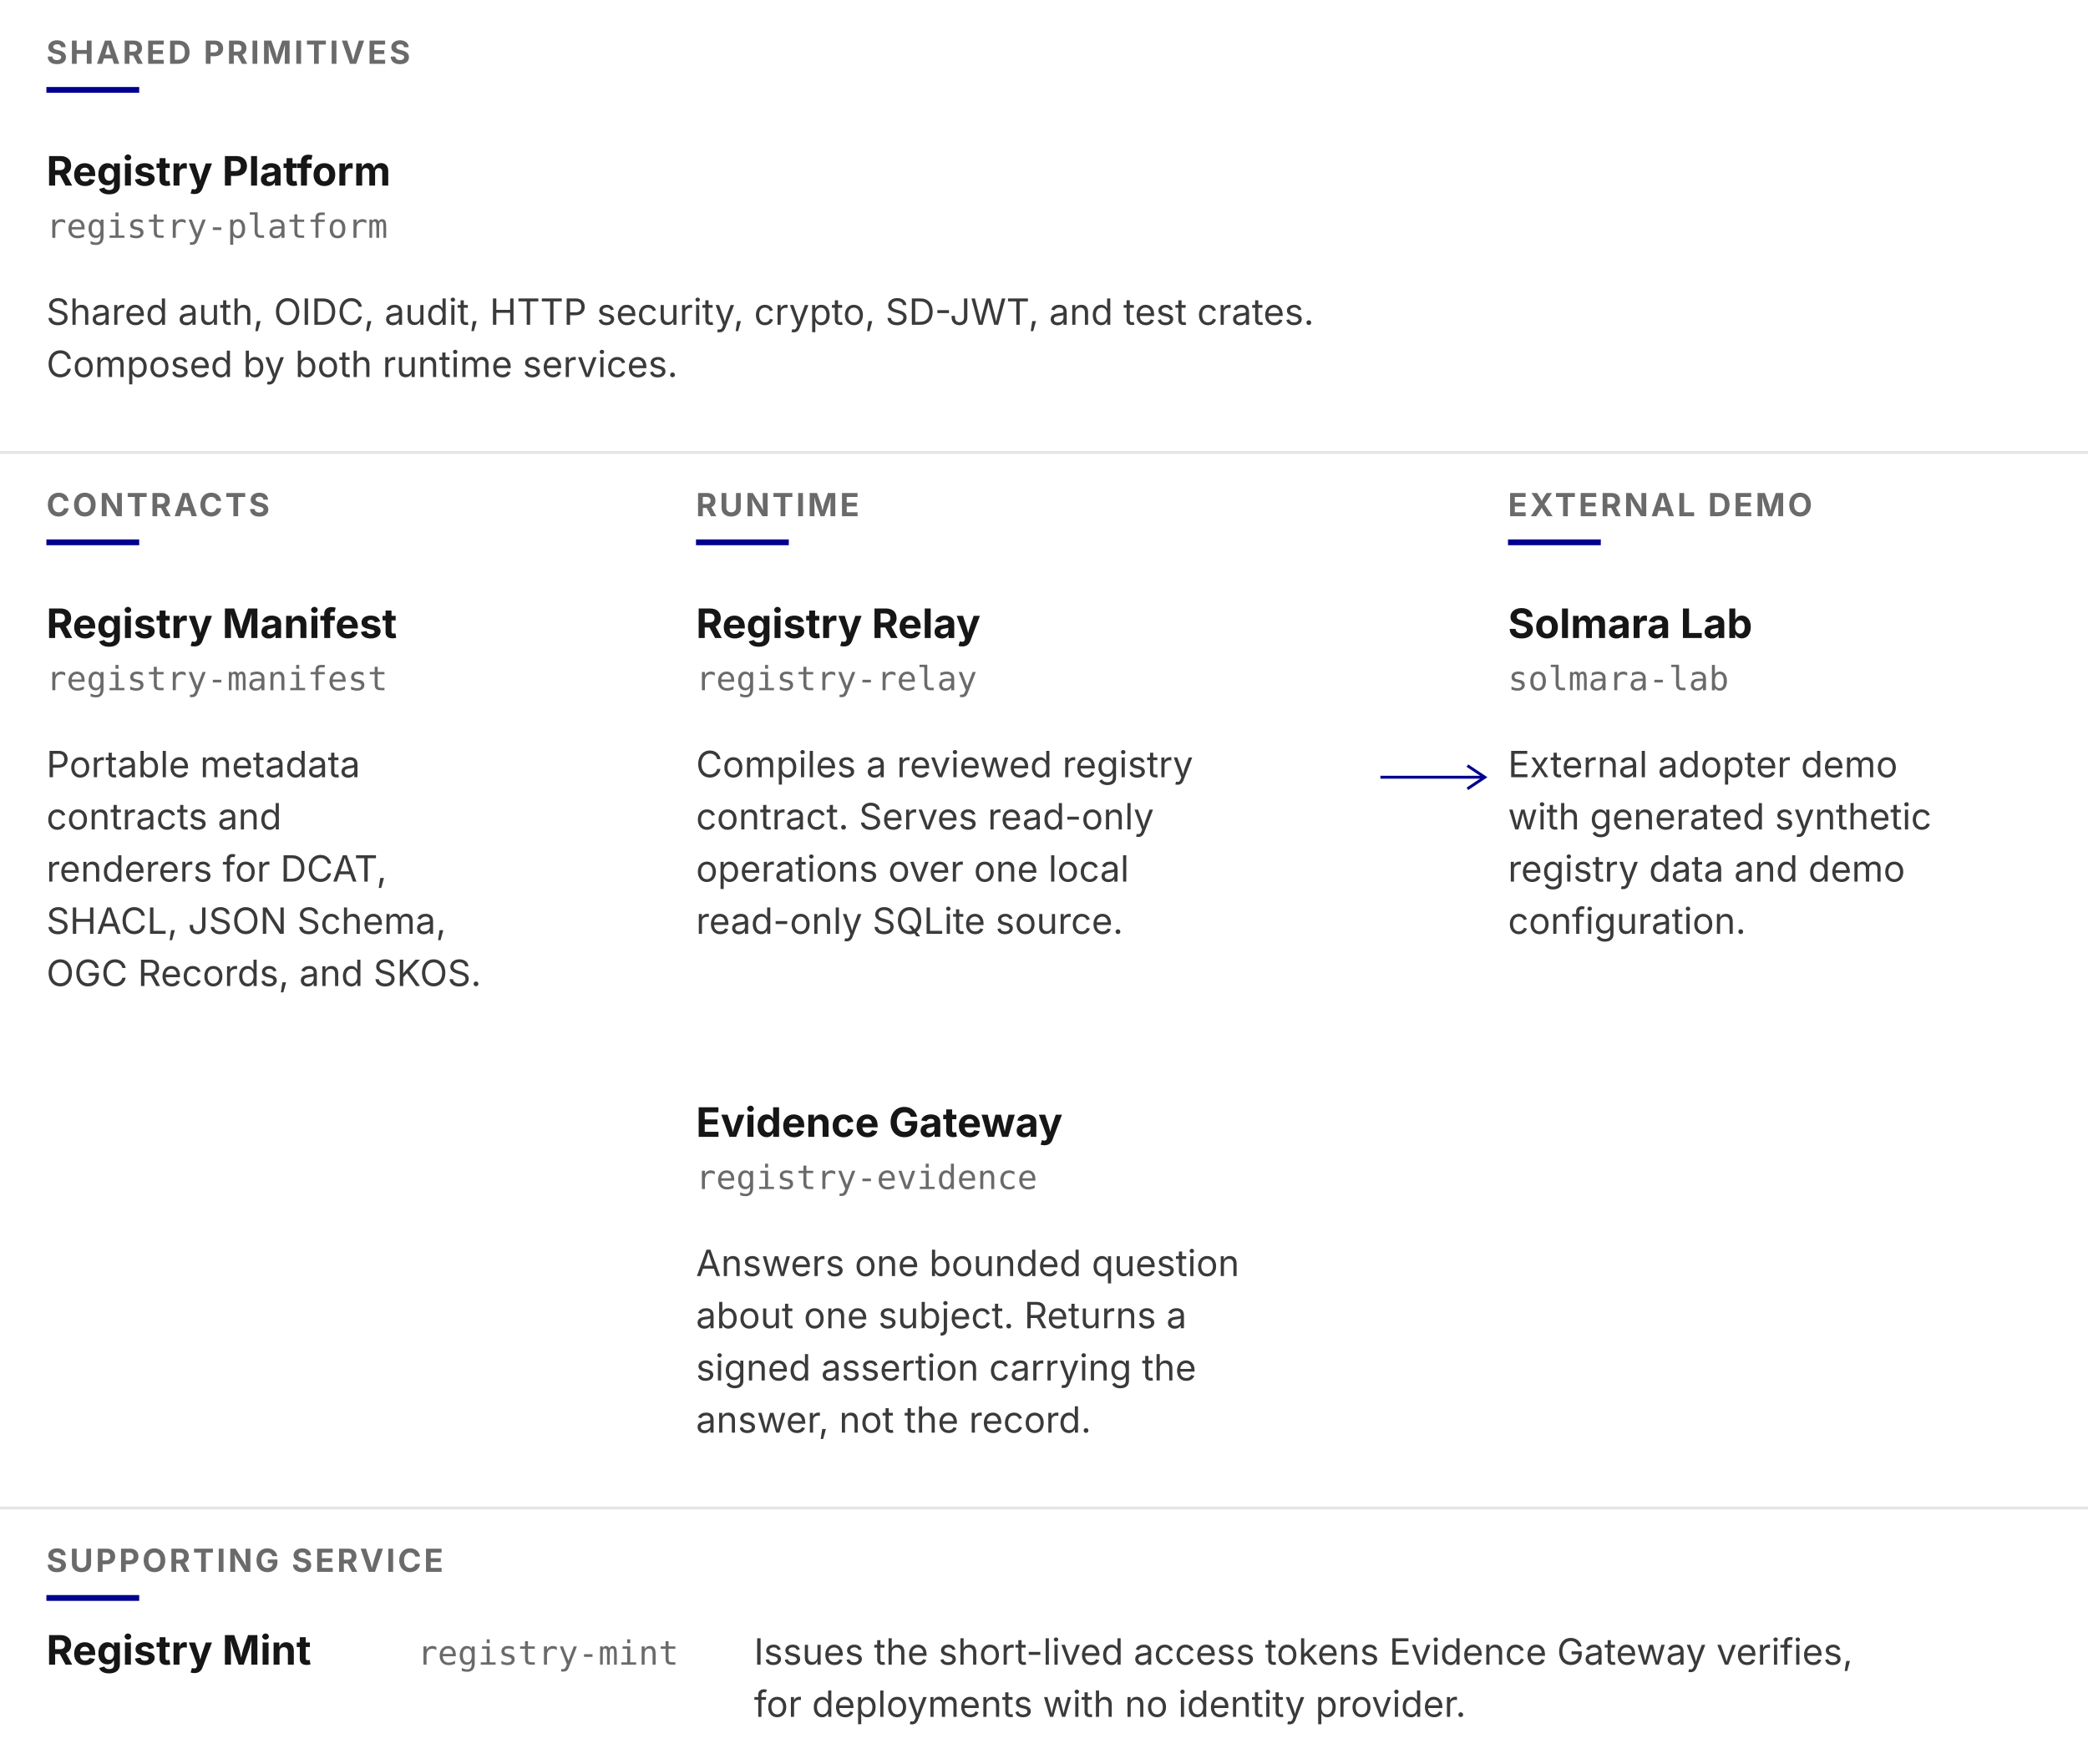
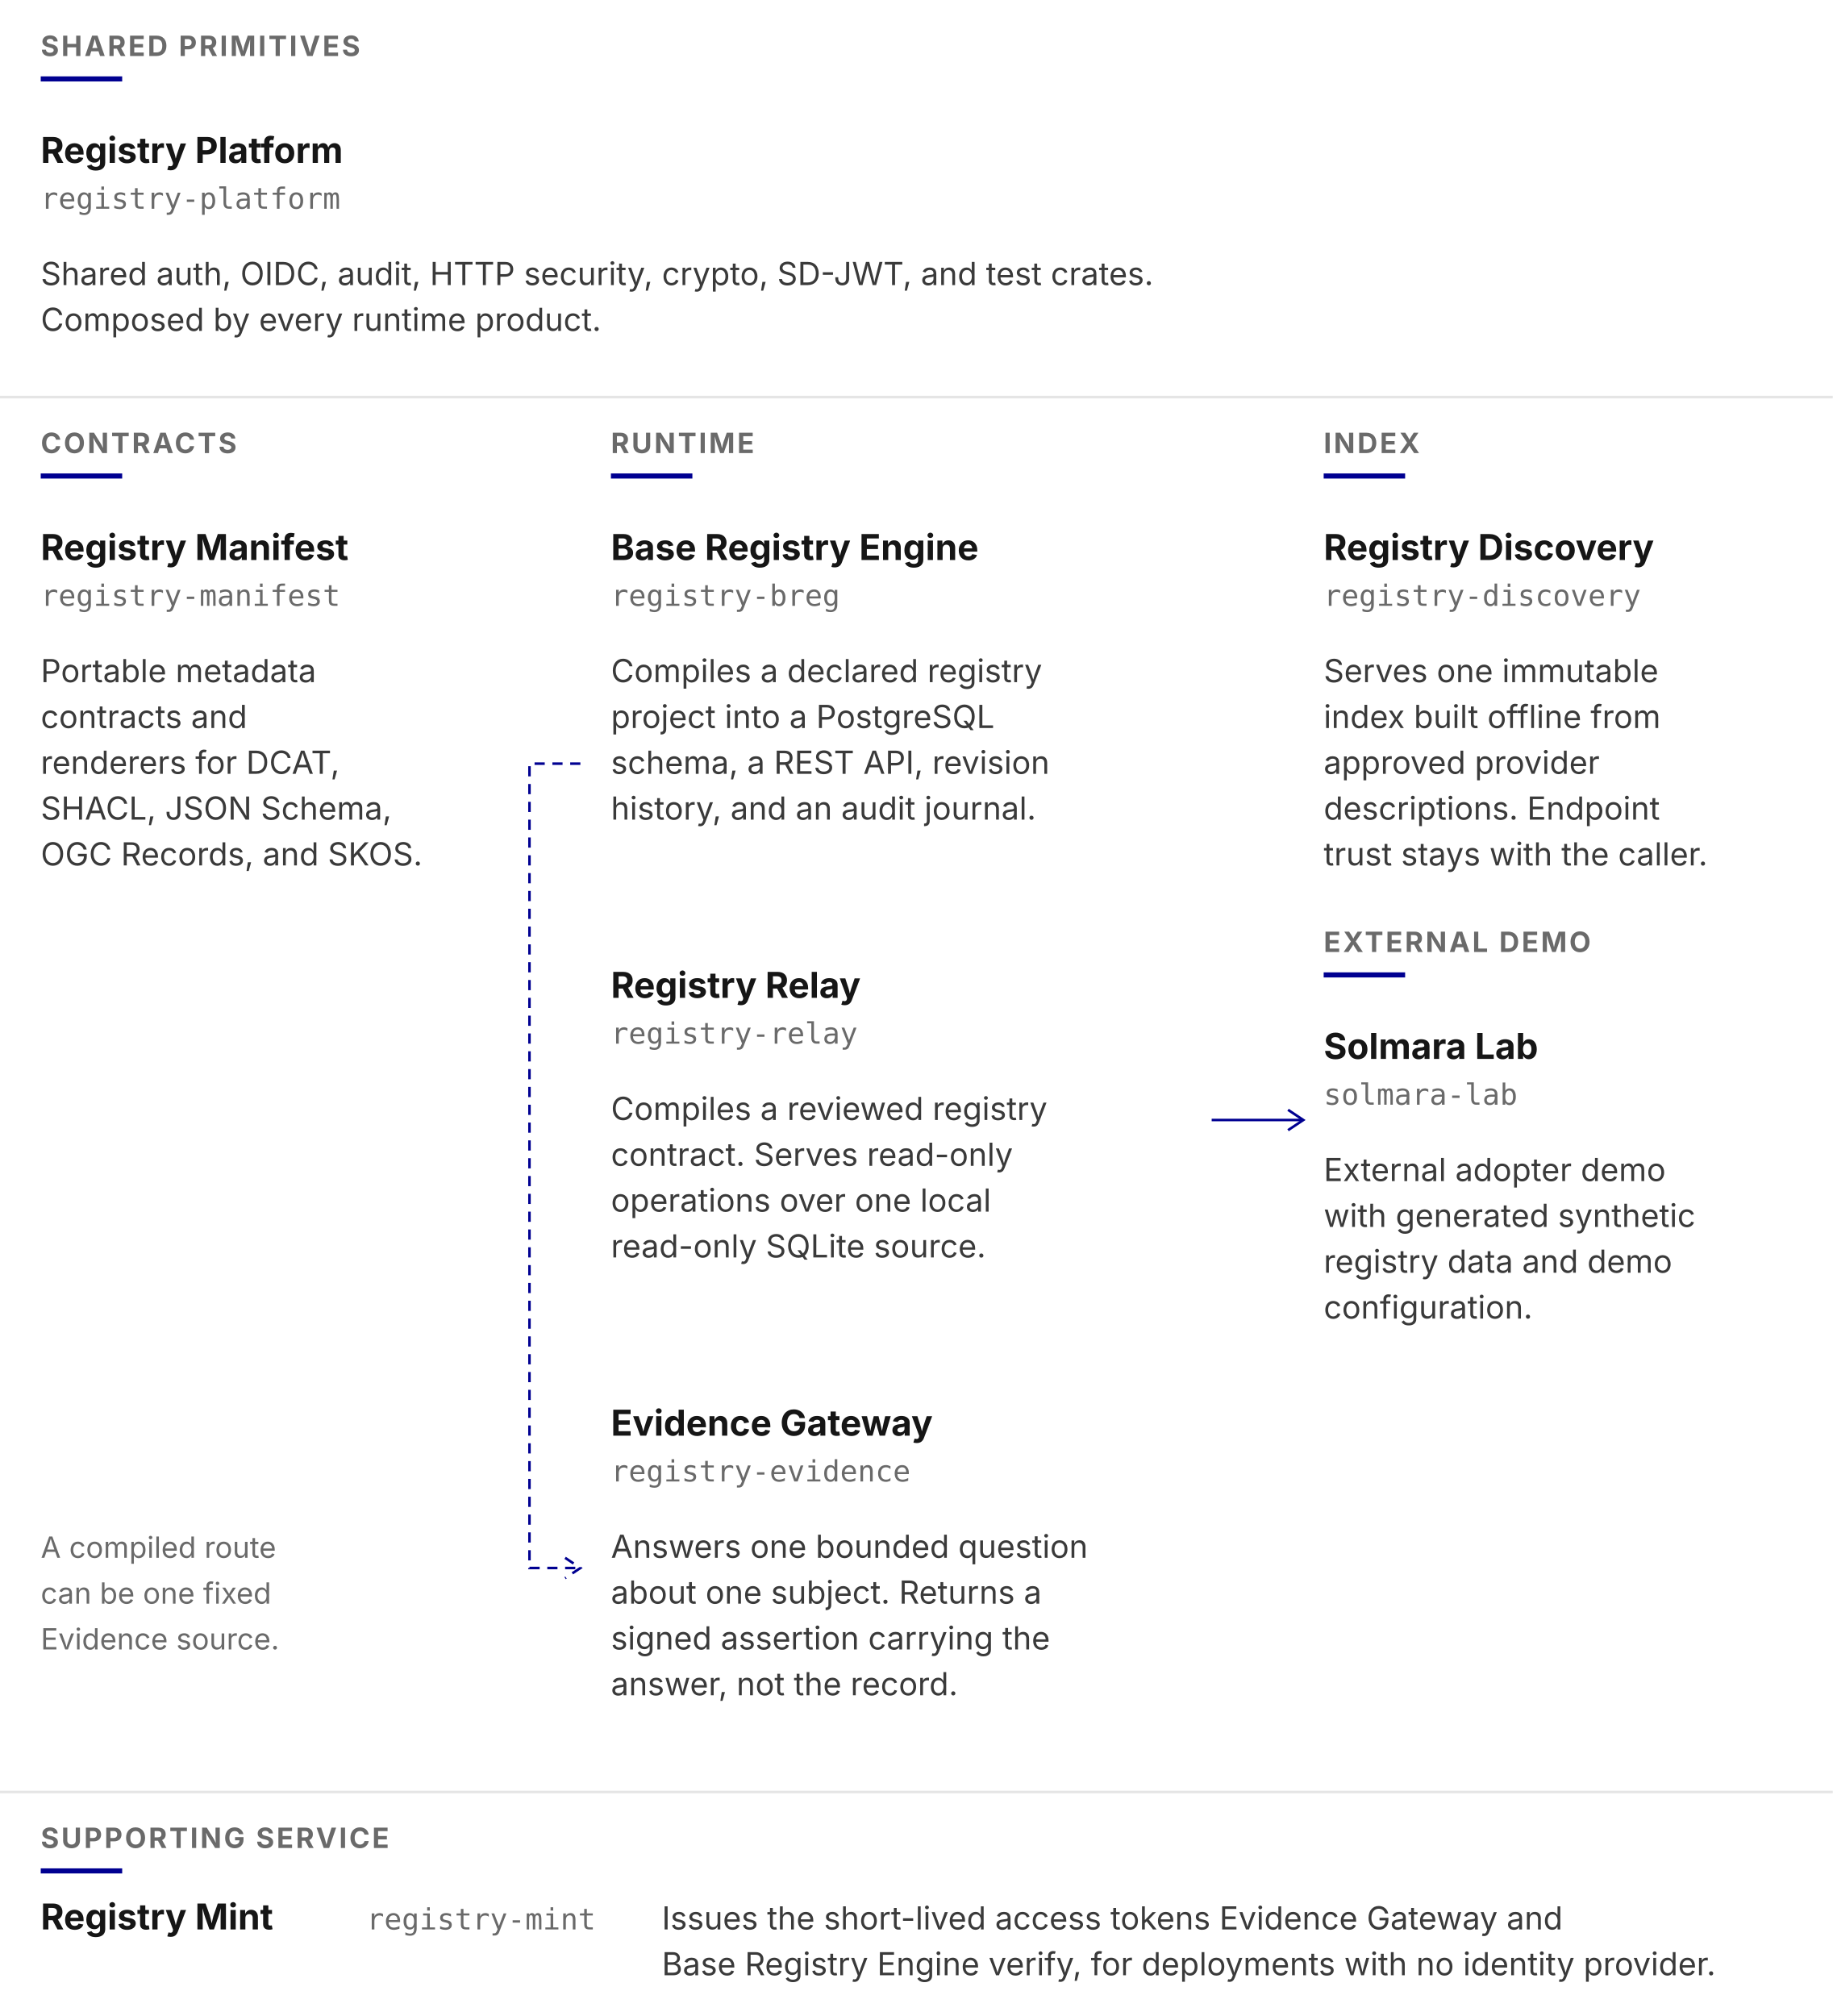
- <svg xmlns="http://www.w3.org/2000/svg" viewBox="0 0 720 608" role="img" font-family="'Public Sans', system-ui, -apple-system, BlinkMacSystemFont, sans-serif" text-rendering="geometricPrecision">
+ <svg xmlns="http://www.w3.org/2000/svg" viewBox="0 0 720 792" role="img" font-family="'Public Sans', system-ui, -apple-system, BlinkMacSystemFont, sans-serif" text-rendering="geometricPrecision">
  <text x="16" y="22" fill="#6a6a6a" font-size="11" font-weight="700" letter-spacing="0.08em">SHARED PRIMITIVES</text>
  <rect x="16" y="30" width="32" height="2" fill="#000091" />
  <text x="16" y="64" fill="#161616" font-size="14" font-weight="700">Registry Platform</text>
  <text x="16" y="82" fill="#6a6a6a" font-size="11.5" font-family="'IBM Plex Mono', ui-monospace, SFMono-Regular, monospace">registry-platform</text>
  <g fill="#3a3a3a" font-size="12.5">
    <text x="16" y="112">Shared auth, OIDC, audit, HTTP security, crypto, SD-JWT, and test crates.</text>
-     <text x="16" y="130">Composed by both runtime services.</text>
+     <text x="16" y="130">Composed by every runtime product.</text>
  </g>
  <line x1="0" y1="156" x2="720" y2="156" stroke="#e5e5e5" stroke-width="1" />
  <g fill="#6a6a6a" font-size="11" font-weight="700" letter-spacing="0.08em">
    <text x="16" y="178">CONTRACTS</text>
    <text x="240" y="178">RUNTIME</text>
-     <text x="520" y="178">EXTERNAL DEMO</text>
+     <text x="520" y="178">INDEX</text>
  </g>
  <g fill="#000091">
    <rect x="16" y="186" width="32" height="2" />
    <rect x="240" y="186" width="32" height="2" />
    <rect x="520" y="186" width="32" height="2" />
  </g>
  <text x="16" y="220" fill="#161616" font-size="14" font-weight="700">Registry Manifest</text>
  <text x="16" y="238" fill="#6a6a6a" font-size="11.5" font-family="'IBM Plex Mono', ui-monospace, SFMono-Regular, monospace">registry-manifest</text>
  <g fill="#3a3a3a" font-size="12.5">
    <text x="16" y="268">Portable metadata</text>
    <text x="16" y="286">contracts and</text>
    <text x="16" y="304">renderers for DCAT,</text>
    <text x="16" y="322">SHACL, JSON Schema,</text>
    <text x="16" y="340">OGC Records, and SKOS.</text>
  </g>
-   <text x="240" y="220" fill="#161616" font-size="14" font-weight="700">Registry Relay</text>
-   <text x="240" y="238" fill="#6a6a6a" font-size="11.5" font-family="'IBM Plex Mono', ui-monospace, SFMono-Regular, monospace">registry-relay</text>
+   <text x="240" y="220" fill="#161616" font-size="14" font-weight="700">Base Registry Engine</text>
+   <text x="240" y="238" fill="#6a6a6a" font-size="11.5" font-family="'IBM Plex Mono', ui-monospace, SFMono-Regular, monospace">registry-breg</text>
  <g fill="#3a3a3a" font-size="12.5">
-     <text x="240" y="268">Compiles a reviewed registry</text>
-     <text x="240" y="286">contract. Serves read-only</text>
-     <text x="240" y="304">operations over one local</text>
-     <text x="240" y="322">read-only SQLite source.</text>
+     <text x="240" y="268">Compiles a declared registry</text>
+     <text x="240" y="286">project into a PostgreSQL</text>
+     <text x="240" y="304">schema, a REST API, revision</text>
+     <text x="240" y="322">history, and an audit journal.</text>
  </g>
-   <text x="240" y="392" fill="#161616" font-size="14" font-weight="700">Evidence Gateway</text>
-   <text x="240" y="410" fill="#6a6a6a" font-size="11.5" font-family="'IBM Plex Mono', ui-monospace, SFMono-Regular, monospace">registry-evidence</text>
+   <text x="520" y="220" fill="#161616" font-size="14" font-weight="700">Registry Discovery</text>
+   <text x="520" y="238" fill="#6a6a6a" font-size="11.5" font-family="'IBM Plex Mono', ui-monospace, SFMono-Regular, monospace">registry-discovery</text>
  <g fill="#3a3a3a" font-size="12.5">
-     <text x="240" y="440">Answers one bounded question</text>
-     <text x="240" y="458">about one subject. Returns a</text>
-     <text x="240" y="476">signed assertion carrying the</text>
-     <text x="240" y="494">answer, not the record.</text>
+     <text x="520" y="268">Serves one immutable</text>
+     <text x="520" y="286">index built offline from</text>
+     <text x="520" y="304">approved provider</text>
+     <text x="520" y="322">descriptions. Endpoint</text>
+     <text x="520" y="340">trust stays with the caller.</text>
+   </g>
+   <text x="240" y="392" fill="#161616" font-size="14" font-weight="700">Registry Relay</text>
+   <text x="240" y="410" fill="#6a6a6a" font-size="11.5" font-family="'IBM Plex Mono', ui-monospace, SFMono-Regular, monospace">registry-relay</text>
+   <g fill="#3a3a3a" font-size="12.5">
+     <text x="240" y="440">Compiles a reviewed registry</text>
+     <text x="240" y="458">contract. Serves read-only</text>
+     <text x="240" y="476">operations over one local</text>
+     <text x="240" y="494">read-only SQLite source.</text>
  </g>
  <g stroke="#000091" stroke-width="1" fill="none">
-     <line x1="476" y1="268" x2="512" y2="268" />
-     <polyline points="506,264 512,268 506,272" />
+     <line x1="476" y1="440" x2="512" y2="440" />
+     <polyline points="506,436 512,440 506,444" />
  </g>
-   <text x="520" y="220" fill="#161616" font-size="14" font-weight="700">Solmara Lab</text>
-   <text x="520" y="238" fill="#6a6a6a" font-size="11.5" font-family="'IBM Plex Mono', ui-monospace, SFMono-Regular, monospace">solmara-lab</text>
+   <text x="520" y="374" fill="#6a6a6a" font-size="11" font-weight="700" letter-spacing="0.08em">EXTERNAL DEMO</text>
+   <rect x="520" y="382" width="32" height="2" fill="#000091" />
+   <text x="520" y="416" fill="#161616" font-size="14" font-weight="700">Solmara Lab</text>
+   <text x="520" y="434" fill="#6a6a6a" font-size="11.5" font-family="'IBM Plex Mono', ui-monospace, SFMono-Regular, monospace">solmara-lab</text>
  <g fill="#3a3a3a" font-size="12.5">
-     <text x="520" y="268">External adopter demo</text>
-     <text x="520" y="286">with generated synthetic</text>
-     <text x="520" y="304">registry data and demo</text>
-     <text x="520" y="322">configuration.</text>
+     <text x="520" y="464">External adopter demo</text>
+     <text x="520" y="482">with generated synthetic</text>
+     <text x="520" y="500">registry data and demo</text>
+     <text x="520" y="518">configuration.</text>
  </g>
-   <line x1="0" y1="520" x2="720" y2="520" stroke="#e5e5e5" stroke-width="1" />
-   <text x="16" y="542" fill="#6a6a6a" font-size="11" font-weight="700" letter-spacing="0.08em">SUPPORTING SERVICE</text>
-   <rect x="16" y="550" width="32" height="2" fill="#000091" />
-   <text x="16" y="574" fill="#161616" font-size="14" font-weight="700">Registry Mint</text>
-   <text x="144" y="574" fill="#6a6a6a" font-size="11.5" font-family="'IBM Plex Mono', ui-monospace, SFMono-Regular, monospace">registry-mint</text>
+   <text x="240" y="564" fill="#161616" font-size="14" font-weight="700">Evidence Gateway</text>
+   <text x="240" y="582" fill="#6a6a6a" font-size="11.5" font-family="'IBM Plex Mono', ui-monospace, SFMono-Regular, monospace">registry-evidence</text>
  <g fill="#3a3a3a" font-size="12.5">
-     <text x="260" y="574">Issues the short-lived access tokens Evidence Gateway verifies,</text>
-     <text x="260" y="592">for deployments with no identity provider.</text>
+     <text x="240" y="612">Answers one bounded question</text>
+     <text x="240" y="630">about one subject. Returns a</text>
+     <text x="240" y="648">signed assertion carrying the</text>
+     <text x="240" y="666">answer, not the record.</text>
+   </g>
+   <g stroke="#000091" stroke-width="1" fill="none" stroke-dasharray="4 3">
+     <path d="M228 300 H208 V616 H228" />
+     <polyline points="222,612 228,616 222,620" />
+   </g>
+   <text x="16" y="612" fill="#6a6a6a" font-size="11.5">A compiled route</text>
+   <text x="16" y="630" fill="#6a6a6a" font-size="11.5">can be one fixed</text>
+   <text x="16" y="648" fill="#6a6a6a" font-size="11.5">Evidence source.</text>
+   <line x1="0" y1="704" x2="720" y2="704" stroke="#e5e5e5" stroke-width="1" />
+   <text x="16" y="726" fill="#6a6a6a" font-size="11" font-weight="700" letter-spacing="0.08em">SUPPORTING SERVICE</text>
+   <rect x="16" y="734" width="32" height="2" fill="#000091" />
+   <text x="16" y="758" fill="#161616" font-size="14" font-weight="700">Registry Mint</text>
+   <text x="144" y="758" fill="#6a6a6a" font-size="11.5" font-family="'IBM Plex Mono', ui-monospace, SFMono-Regular, monospace">registry-mint</text>
+   <g fill="#3a3a3a" font-size="12.5">
+     <text x="260" y="758">Issues the short-lived access tokens Evidence Gateway and</text>
+     <text x="260" y="776">Base Registry Engine verify, for deployments with no identity provider.</text>
  </g>
</svg>
